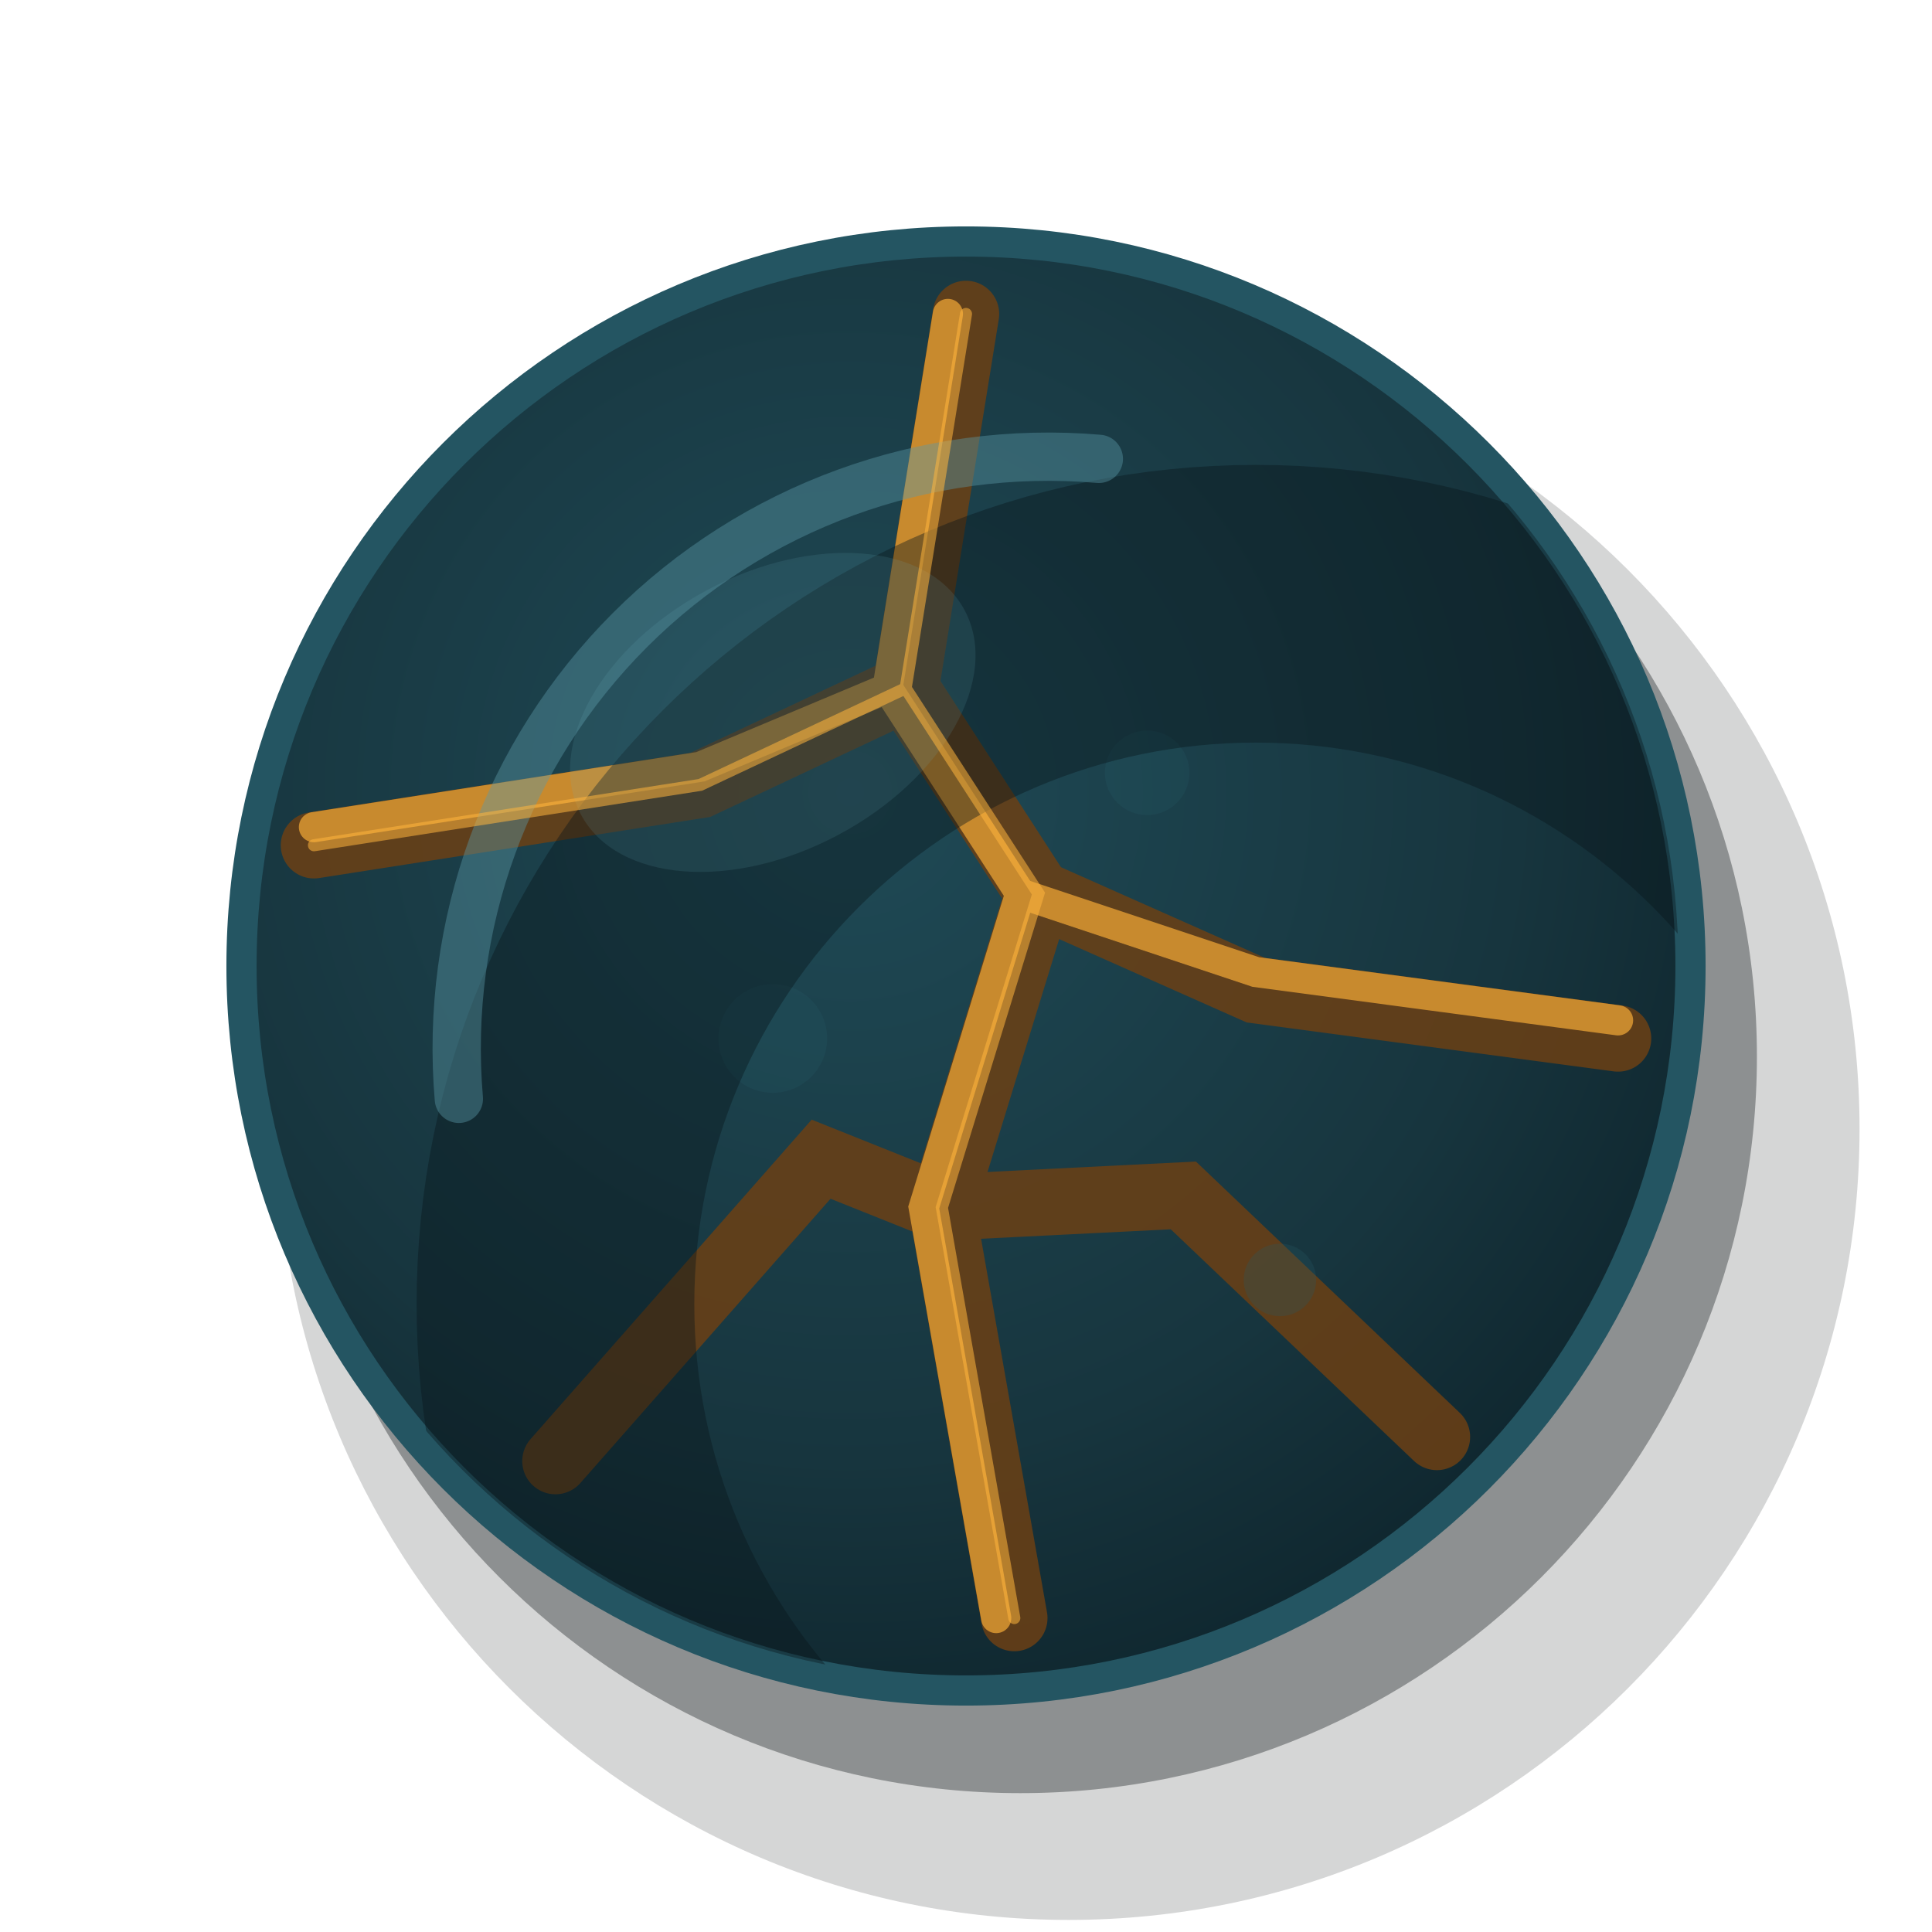
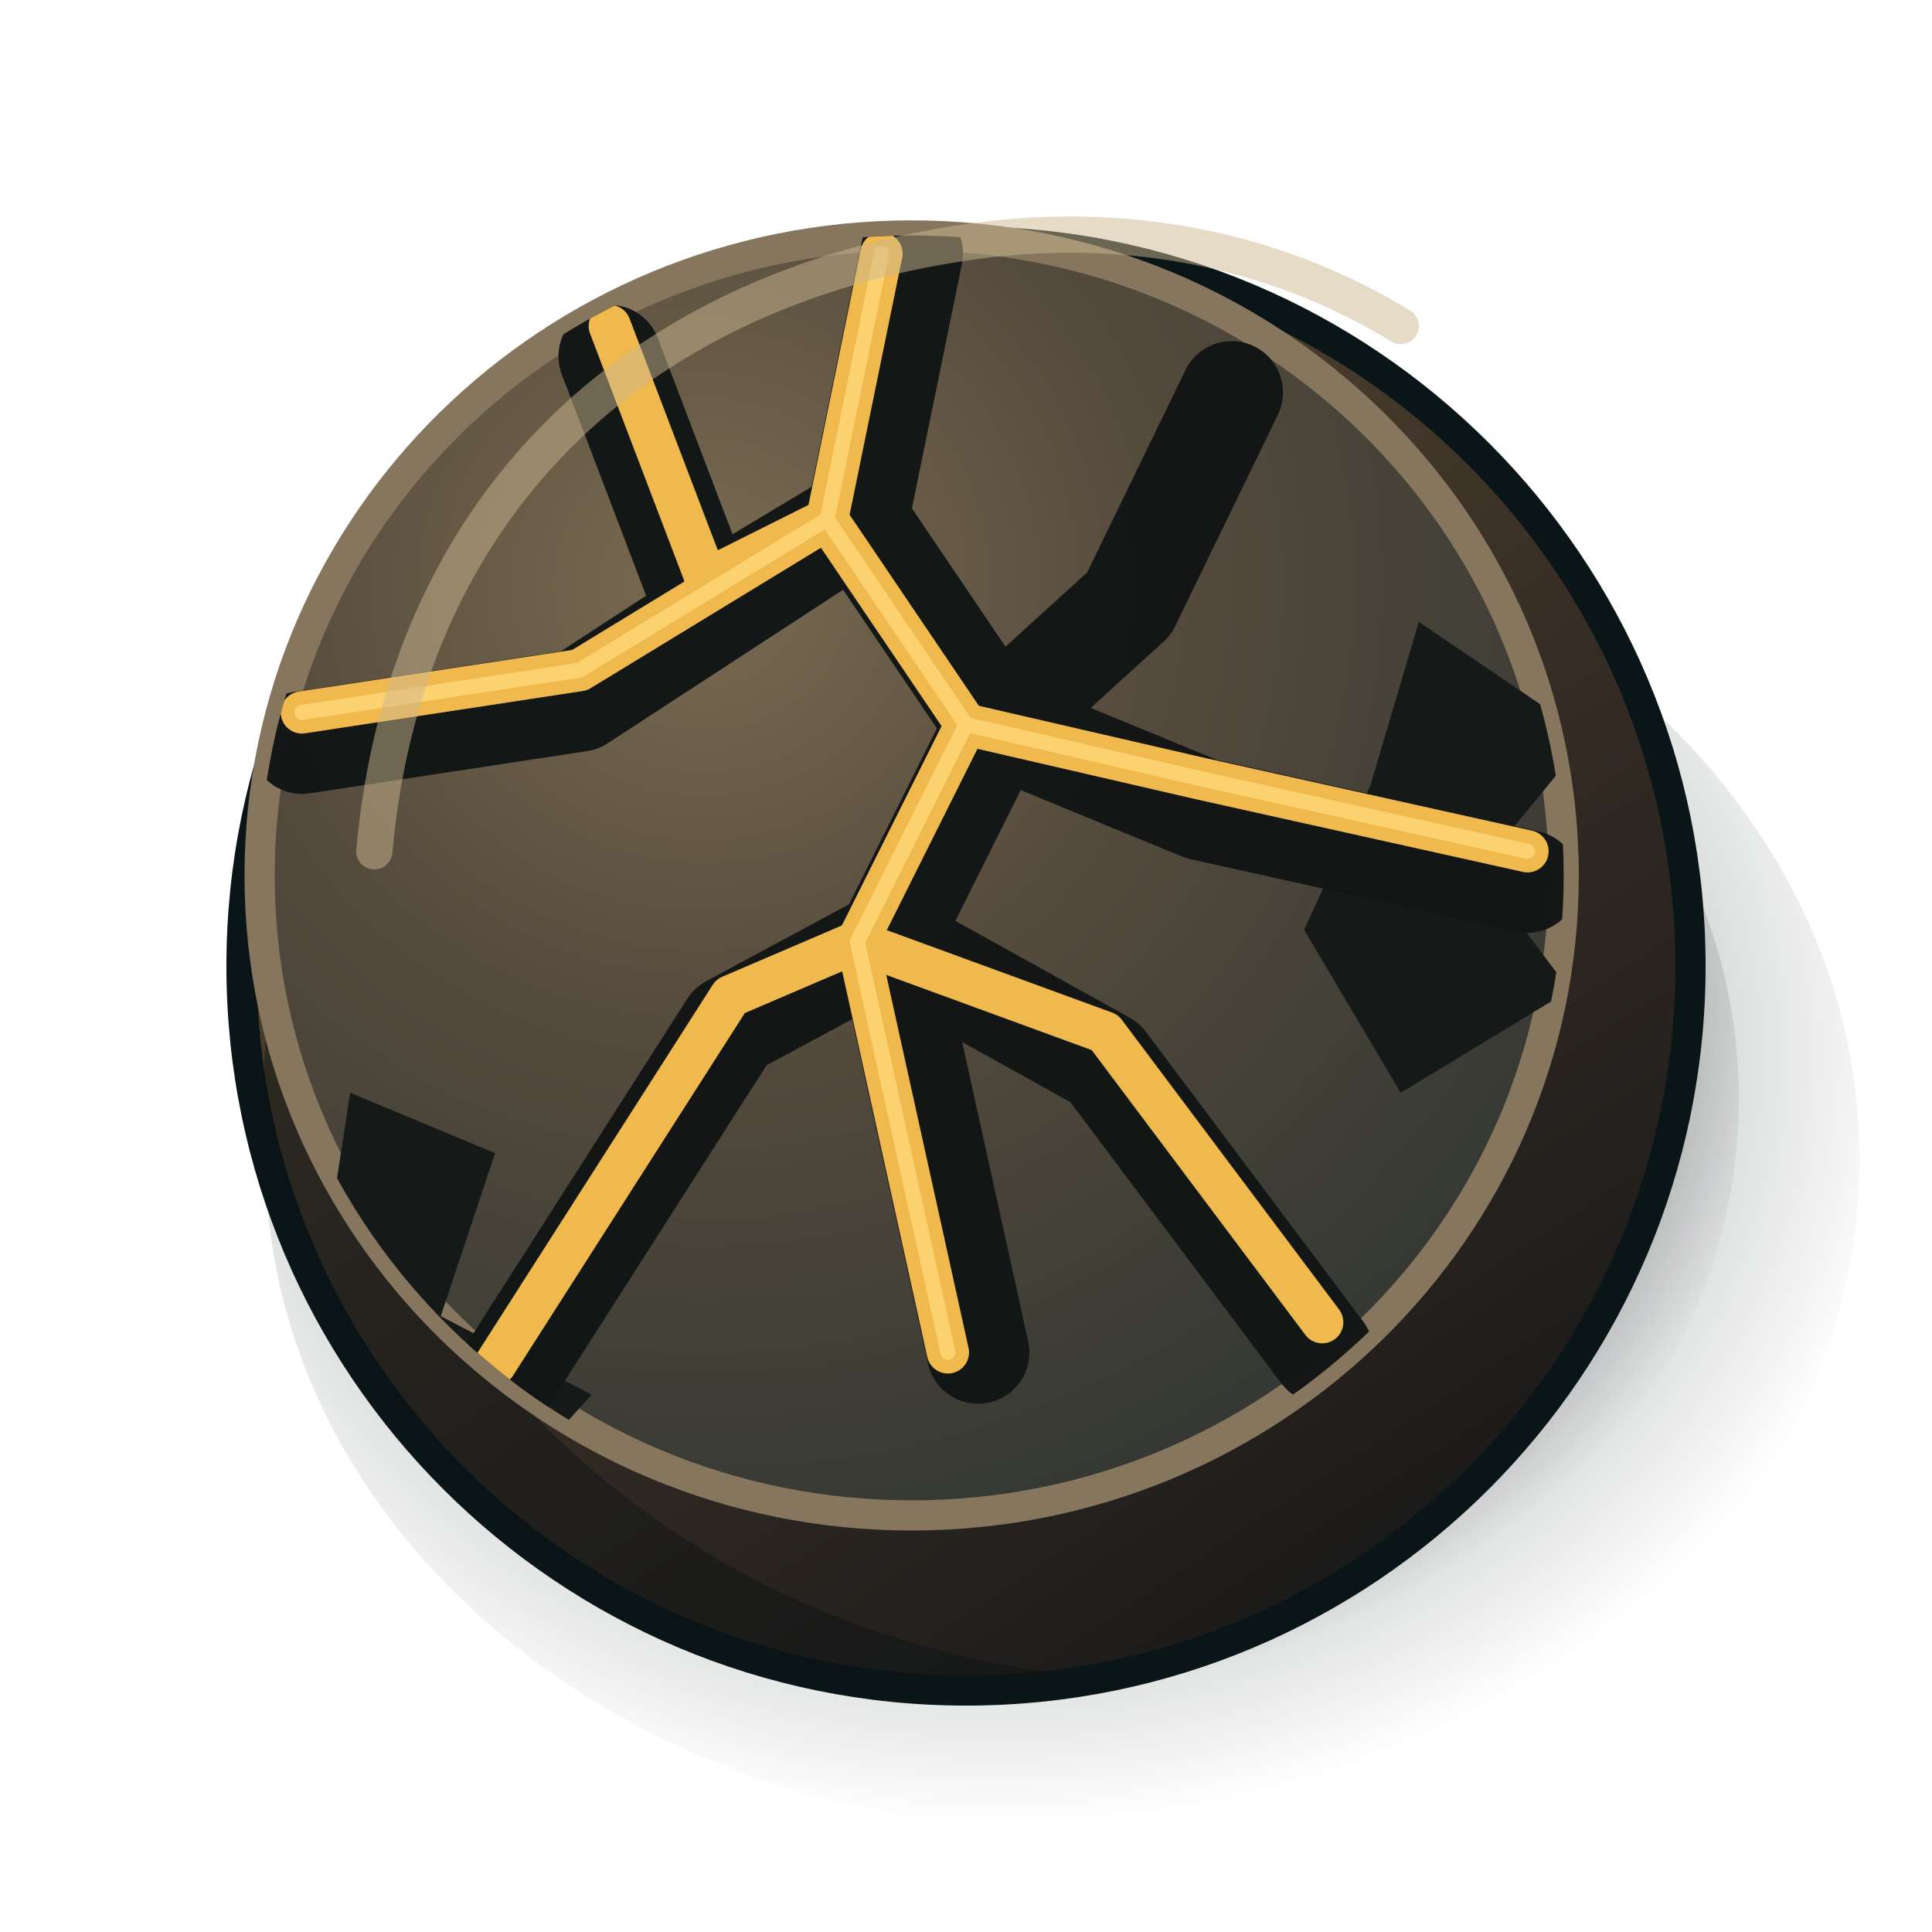
<svg xmlns="http://www.w3.org/2000/svg" viewBox="0 0 320 320" width="320" height="320">
-   <g>
-     <circle cx="177" cy="187" r="131" fill="#04090B" opacity="0.17" />
-     <circle cx="169" cy="175" r="122" fill="#04090B" opacity="0.34" />
+   <defs>
+     <radialGradient id="castShadow" cx="46%" cy="42%" r="58%">
+       <stop offset="0%" stop-color="#020608" stop-opacity="0.50" />
+       <stop offset="60%" stop-color="#020608" stop-opacity="0.26" />
+       <stop offset="100%" stop-color="#020608" stop-opacity="0" />
+     </radialGradient>
+     <radialGradient id="contactShadow" cx="45%" cy="40%" r="60%">
+       <stop offset="0%" stop-color="#020608" stop-opacity="0.47" />
+       <stop offset="68%" stop-color="#020608" stop-opacity="0.32" />
+       <stop offset="100%" stop-color="#020608" stop-opacity="0" />
+     </radialGradient>
+     <linearGradient id="side" x1="24%" y1="18%" x2="78%" y2="100%">
+       <stop offset="0%" stop-color="#51442F" />
+       <stop offset="48%" stop-color="#352C24" />
+       <stop offset="100%" stop-color="#171819" />
+     </linearGradient>
+     <radialGradient id="top" cx="34%" cy="27%" r="76%">
+       <stop offset="0%" stop-color="#7A6B51" />
+       <stop offset="46%" stop-color="#554B3D" />
+       <stop offset="100%" stop-color="#363933" />
+     </radialGradient>
+     <clipPath id="bodyClip">
+       <circle cx="160" cy="160" r="120" />
+     </clipPath>
+     <clipPath id="topClip">
+       <ellipse cx="151" cy="145" rx="108" ry="106" />
+     </clipPath>
+   </defs>
+   <ellipse cx="176" cy="192" rx="132" ry="111" fill="url(#castShadow)" />
+   <ellipse cx="171" cy="182" rx="117" ry="101" fill="url(#contactShadow)" />
+   <circle cx="160" cy="160" r="120" fill="url(#side)" stroke="#0A1517" stroke-width="5" />
+   <g clip-path="url(#bodyClip)">
+     <path d="M45 154 C62 222 111 272 183 278 C228 282 264 260 282 221 L282 282 L38 282Z" fill="#0A1113" opacity="0.42" />
+     <path d="M52 126 C66 82 103 50 148 41" fill="none" stroke="#93806A" stroke-width="5" stroke-linecap="round" opacity="0.44" />
  </g>
-   <g transform="translate(32,32)">
-     <defs>
-       <clipPath id="domeClip">
-         <circle cx="128" cy="128" r="118" />
-       </clipPath>
-       <radialGradient id="crust" cx="42%" cy="38%" r="66%">
-         <stop offset="0%" stop-color="#1F4A56" />
-         <stop offset="70%" stop-color="#17353E" />
-         <stop offset="100%" stop-color="#0F262E" />
-       </radialGradient>
-       <clipPath id="crustClip">
-         <circle cx="128" cy="128" r="118" />
-       </clipPath>
-     </defs>
-     <circle cx="128" cy="128" r="120" fill="url(#crust)" stroke="#245562" stroke-width="5" />
-     <g clip-path="url(#crustClip)" stroke="#6B3F14" stroke-width="11" fill="none" stroke-linecap="round" opacity="0.85">
-       <path d="M128 20 L118 82 L140 116 L124 168 L136 236" />
-       <path d="M20 108 L84 98 L118 82" />
-       <path d="M236 140 L176 132 L140 116" />
-       <path d="M60 210 L104 160 L124 168" />
-       <path d="M206 206 L164 166 L124 168" />
-     </g>
-     <g clip-path="url(#crustClip)" stroke="#C88A2E" stroke-width="5" fill="none" stroke-linecap="round" opacity="1">
-       <path d="M125 20 L115 82 L137 116 L121 168 L133 236" />
-       <path d="M20 105 L84 95 L115 82" />
-       <path d="M236 137 L176 129 L137 116" />
-     </g>
-     <g fill="#245562" opacity="0.28">
-       <circle cx="96" cy="140" r="9" />
-       <circle cx="158" cy="96" r="7" />
-       <circle cx="180" cy="180" r="6" />
-     </g>
-     <g clip-path="url(#domeClip)">
-       <circle cx="176" cy="184" r="116" fill="none" stroke="#07141A" stroke-width="46" opacity="0.40" />
-       <path d="M 44 150 A 98 98 0 0 1 150 44" fill="none" stroke="#5A98A8" stroke-width="8" stroke-linecap="round" opacity="0.42" />
-       <ellipse cx="96" cy="86" rx="36" ry="23" fill="#6FB0C0" opacity="0.13" transform="rotate(-28 96 86)" />
-     </g>
-     <g clip-path="url(#crustClip)" stroke="#FFB43D" stroke-width="2" fill="none" stroke-linecap="round" opacity="0.55">
-       <path d="M128 20 L118 82 L140 116 L124 168 L136 236" />
-       <path d="M20 108 L84 98 L118 82" />
+   <ellipse cx="151" cy="145" rx="108" ry="106" fill="url(#top)" stroke="#87765E" stroke-width="5" />
+   <g clip-path="url(#topClip)">
+     <path d="M235 103 L263 122 L245 144 L260 164 L232 181 L216 154 L227 130Z" fill="#151A19" />
+     <path d="M58 181 L82 191 L73 218 L98 231 L79 252 L48 232 L54 207Z" fill="#151A19" />
+     <g fill="none" stroke-linecap="round" stroke-linejoin="round">
+       <g stroke="#111514" stroke-width="17" opacity="0.98">
+         <path d="M151 42 L142 86 L165 120 L147 156 L162 224" />
+         <path d="M50 123 L96 116 L142 86" />
+         <path d="M253 146 L199 134 L165 120" />
+         <path d="M82 231 L121 170 L147 156" />
+         <path d="M219 224 L183 176 L147 156" />
+         <path d="M101 59 L117 101 L142 86" />
+         <path d="M204 65 L187 100 L165 120" />
+       </g>
+       <g stroke="#F0B94E" stroke-width="7" opacity="1">
+         <path d="M146 42 L137 86 L160 120 L142 156 L157 224" />
+         <path d="M50 118 L96 111 L137 86" />
+         <path d="M253 141 L199 129 L160 120" />
+         <path d="M82 226 L121 165 L142 156" />
+         <path d="M219 219 L183 171 L142 156" />
+         <path d="M101 54 L117 96 L137 86" />
+       </g>
+       <g stroke="#FFD778" stroke-width="2.5" opacity="0.78">
+         <path d="M146 42 L137 86 L160 120 L142 156 L157 224" />
+         <path d="M50 118 L96 111 L137 86" />
+         <path d="M253 141 L199 129 L160 120" />
+       </g>
    </g>
  </g>
+   <path d="M62 141 C67 85 104 48 161 40 C190 36 214 43 232 54" fill="none" stroke="#CBB78F" stroke-width="6" stroke-linecap="round" opacity="0.50" />
</svg>
